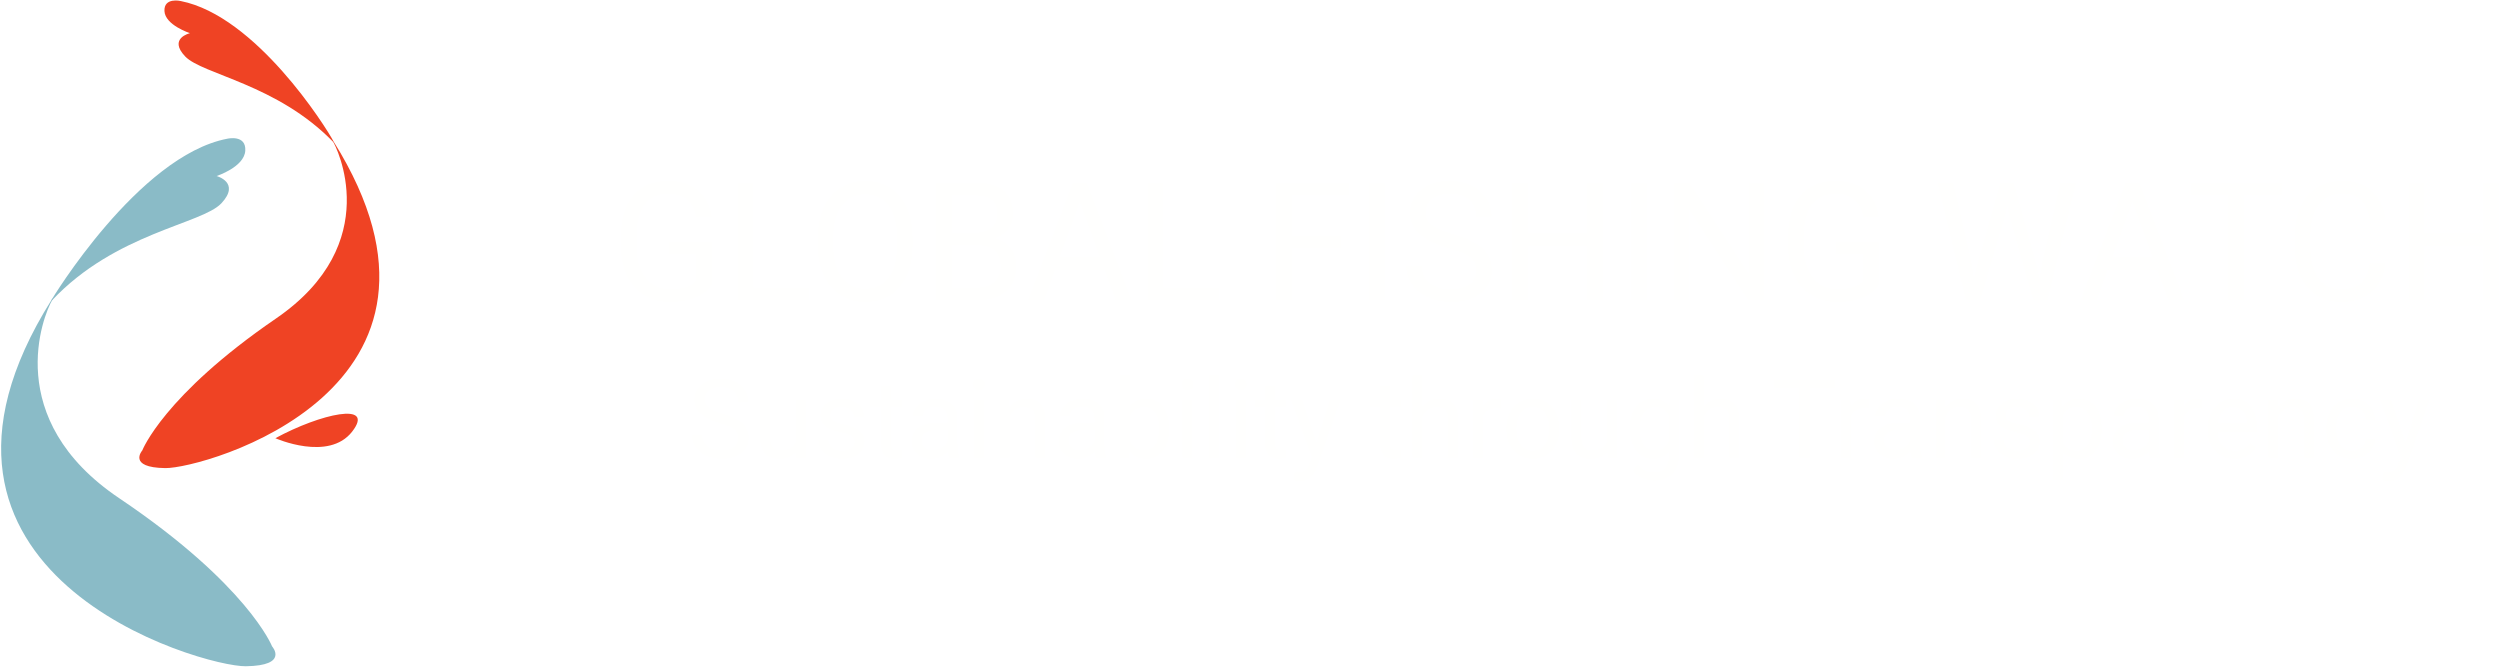
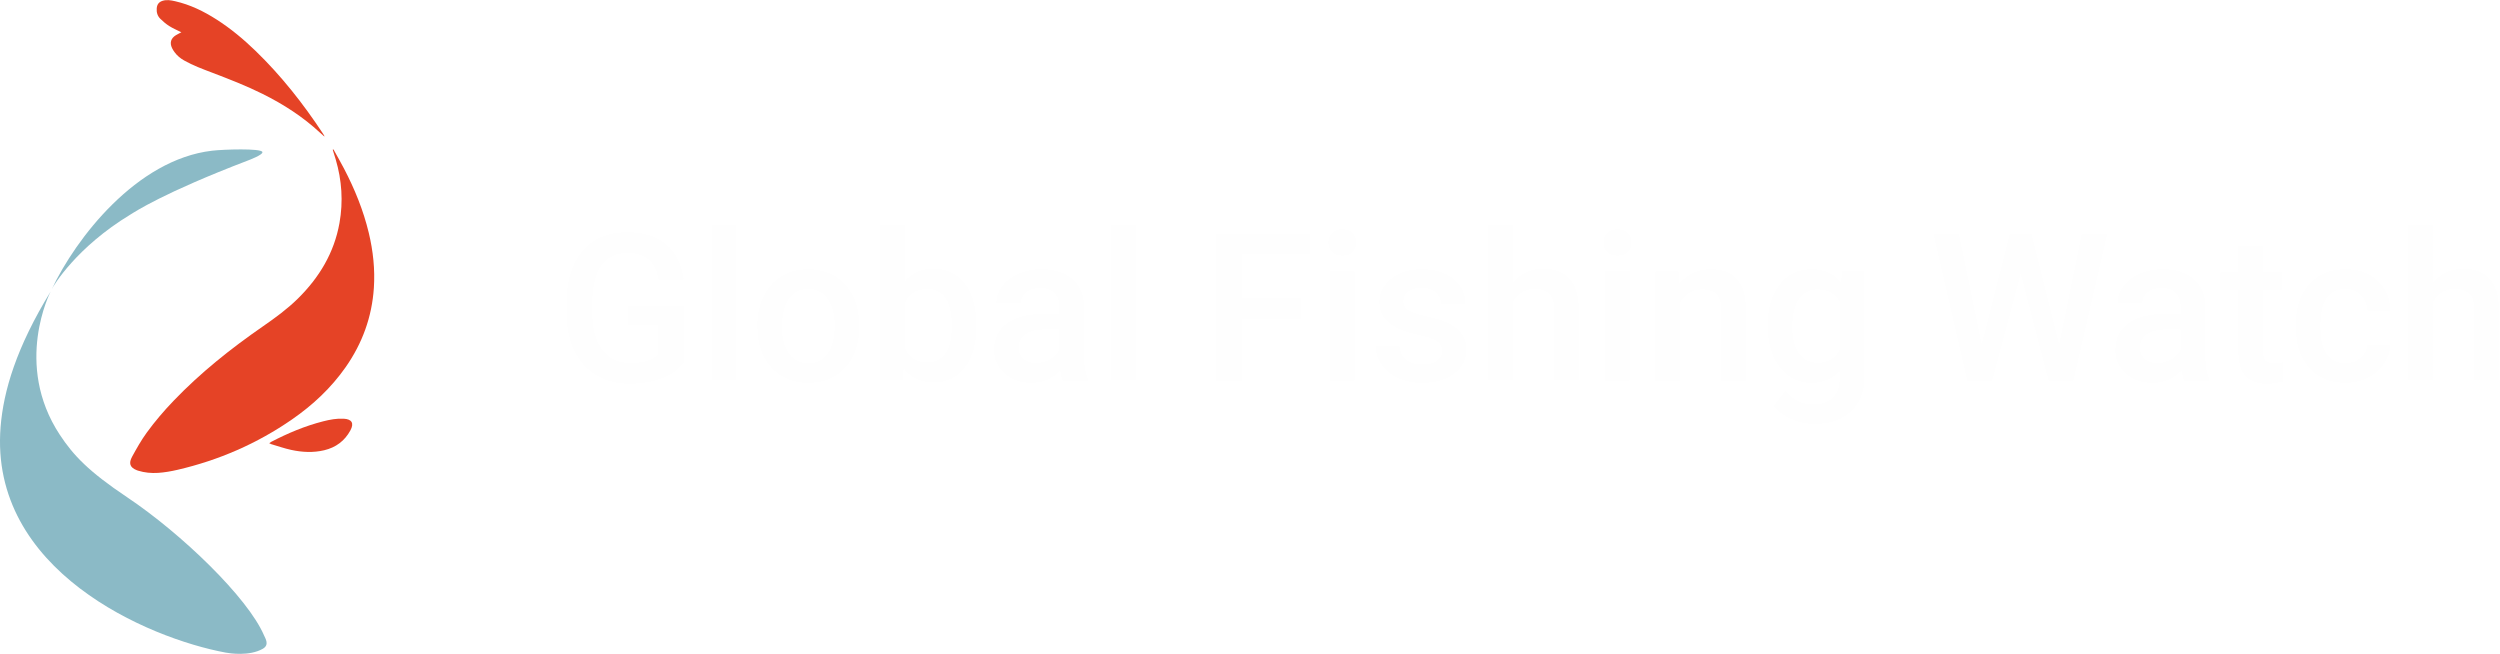
- <svg xmlns="http://www.w3.org/2000/svg" width="1207px" height="322px" viewBox="0 0 1207 322" version="1.1">
+ <svg xmlns="http://www.w3.org/2000/svg" width="1690px" height="442px" viewBox="0 0 1690 442" version="1.1">
  <defs />
  <g id="Page-1" stroke="none" stroke-width="1" fill="none" fill-rule="evenodd">
-     <g id="fishing_logo">
-       <g id="GFW_Logo+NAME+Tag-reverse-(1)" transform="translate(299, 87)" fill="#FFFFFE">
-         <path d="M44.594,50.539 C42.667,53.299 39.978,55.363 36.527,56.73 C33.077,58.098 29.06,58.781 24.477,58.781 C19.841,58.781 15.727,57.694 12.133,55.52 C8.539,53.345 5.759,50.253 3.793,46.242 C1.827,42.232 0.818,37.583 0.766,32.297 L0.766,27.336 C0.766,18.768 2.764,12.128 6.762,7.414 C10.759,2.7 16.378,0.344 23.617,0.344 C29.555,0.344 34.333,1.861 37.953,4.895 C41.573,7.928 43.786,12.232 44.594,17.805 L37.094,17.805 C35.687,10.279 31.208,6.516 23.656,6.516 C18.63,6.516 14.822,8.28 12.23,11.809 C9.639,15.337 8.331,20.448 8.305,27.141 L8.305,31.789 C8.305,38.169 9.763,43.241 12.68,47.004 C15.596,50.767 19.542,52.648 24.516,52.648 C27.328,52.648 29.789,52.336 31.898,51.711 C34.008,51.086 35.753,50.031 37.133,48.547 L37.133,35.773 L23.969,35.773 L23.969,29.68 L44.594,29.68 L44.594,50.539 Z M64.743,51.867 L91.696,51.867 L91.696,58 L57.204,58 L57.204,1.125 L64.743,1.125 L64.743,51.867 Z M141.572,31.398 C141.572,36.971 140.634,41.835 138.759,45.988 C136.884,50.142 134.228,53.312 130.79,55.5 C127.353,57.688 123.342,58.781 118.759,58.781 C114.28,58.781 110.309,57.681 106.845,55.48 C103.381,53.28 100.693,50.142 98.779,46.066 C96.865,41.991 95.881,37.271 95.829,31.906 L95.829,27.805 C95.829,22.336 96.78,17.505 98.681,13.312 C100.582,9.12 103.271,5.91 106.747,3.684 C110.224,1.457 114.202,0.344 118.681,0.344 C123.238,0.344 127.255,1.444 130.732,3.645 C134.208,5.845 136.884,9.035 138.759,13.215 C140.634,17.395 141.572,22.258 141.572,27.805 L141.572,31.398 Z M134.111,27.727 C134.111,20.982 132.756,15.806 130.048,12.199 C127.34,8.592 123.551,6.789 118.681,6.789 C113.941,6.789 110.211,8.592 107.49,12.199 C104.768,15.806 103.368,20.812 103.29,27.219 L103.29,31.398 C103.29,37.935 104.664,43.072 107.411,46.809 C110.159,50.546 113.941,52.414 118.759,52.414 C123.603,52.414 127.353,50.65 130.009,47.121 C132.665,43.592 134.032,38.534 134.111,31.945 L134.111,27.727 Z M152.932,58 L152.932,1.125 L171.525,1.125 C177.697,1.125 182.339,2.401 185.451,4.953 C188.563,7.505 190.119,11.281 190.119,16.281 C190.119,18.938 189.364,21.288 187.853,23.332 C186.343,25.376 184.286,26.958 181.682,28.078 C184.754,28.938 187.183,30.572 188.967,32.98 C190.751,35.389 191.643,38.26 191.643,41.594 C191.643,46.698 189.989,50.708 186.682,53.625 C183.374,56.542 178.7,58 172.658,58 L152.932,58 Z M160.432,31.398 L160.432,51.867 L172.814,51.867 C176.304,51.867 179.058,50.962 181.076,49.152 C183.094,47.342 184.103,44.849 184.103,41.672 C184.103,34.823 180.38,31.398 172.932,31.398 L160.432,31.398 Z M160.432,25.383 L171.76,25.383 C175.041,25.383 177.665,24.563 179.631,22.922 C181.597,21.281 182.58,19.055 182.58,16.242 C182.58,13.117 181.669,10.845 179.846,9.426 C178.023,8.007 175.249,7.297 171.525,7.297 L160.432,7.297 L160.432,25.383 Z M234.252,43.156 L210.424,43.156 L205.073,58 L197.338,58 L219.057,1.125 L225.62,1.125 L247.377,58 L239.682,58 L234.252,43.156 Z M212.69,36.984 L232.026,36.984 L222.338,10.383 L212.69,36.984 Z M262.683,51.867 L289.636,51.867 L289.636,58 L255.144,58 L255.144,1.125 L262.683,1.125 L262.683,51.867 Z M348.582,32.883 L324.715,32.883 L324.715,58 L317.215,58 L317.215,1.125 L352.45,1.125 L352.45,7.297 L324.715,7.297 L324.715,26.75 L348.582,26.75 L348.582,32.883 Z M369.591,58 L362.091,58 L362.091,1.125 L369.591,1.125 L369.591,58 Z M400.17,32.648 C393.737,30.799 389.056,28.527 386.127,25.832 C383.197,23.137 381.732,19.81 381.732,15.852 C381.732,11.372 383.523,7.668 387.103,4.738 C390.684,1.809 395.339,0.344 401.068,0.344 C404.974,0.344 408.457,1.099 411.517,2.609 C414.577,4.12 416.947,6.203 418.627,8.859 C420.306,11.516 421.146,14.419 421.146,17.57 L413.607,17.57 C413.607,14.133 412.513,11.431 410.326,9.465 C408.138,7.499 405.053,6.516 401.068,6.516 C397.37,6.516 394.486,7.329 392.416,8.957 C390.345,10.585 389.31,12.844 389.31,15.734 C389.31,18.052 390.293,20.012 392.26,21.613 C394.226,23.215 397.572,24.68 402.299,26.008 C407.025,27.336 410.723,28.801 413.392,30.402 C416.062,32.004 418.041,33.872 419.33,36.008 C420.619,38.143 421.263,40.656 421.263,43.547 C421.263,48.156 419.467,51.848 415.873,54.621 C412.279,57.395 407.474,58.781 401.459,58.781 C397.552,58.781 393.907,58.033 390.521,56.535 C387.136,55.038 384.525,52.987 382.689,50.383 C380.853,47.779 379.935,44.823 379.935,41.516 L387.474,41.516 C387.474,44.953 388.744,47.668 391.283,49.66 C393.822,51.652 397.214,52.648 401.459,52.648 C405.417,52.648 408.451,51.841 410.56,50.227 C412.67,48.612 413.724,46.411 413.724,43.625 C413.724,40.839 412.748,38.684 410.795,37.16 C408.842,35.637 405.3,34.133 400.17,32.648 Z M474.694,58 L467.155,58 L467.155,31.711 L438.483,31.711 L438.483,58 L430.983,58 L430.983,1.125 L438.483,1.125 L438.483,25.578 L467.155,25.578 L467.155,1.125 L474.694,1.125 L474.694,58 Z M496.171,58 L488.671,58 L488.671,1.125 L496.171,1.125 L496.171,58 Z M552.703,58 L545.164,58 L516.531,14.172 L516.531,58 L508.992,58 L508.992,1.125 L516.531,1.125 L545.242,45.148 L545.242,1.125 L552.703,1.125 L552.703,58 Z M608.125,50.539 C606.198,53.299 603.509,55.363 600.059,56.73 C596.608,58.098 592.591,58.781 588.008,58.781 C583.373,58.781 579.258,57.694 575.664,55.52 C572.071,53.345 569.291,50.253 567.325,46.242 C565.358,42.232 564.349,37.583 564.297,32.297 L564.297,27.336 C564.297,18.768 566.296,12.128 570.293,7.414 C574.291,2.7 579.909,0.344 587.149,0.344 C593.086,0.344 597.865,1.861 601.485,4.895 C605.104,7.928 607.318,12.232 608.125,17.805 L600.625,17.805 C599.219,10.279 594.74,6.516 587.188,6.516 C582.162,6.516 578.353,8.28 575.762,11.809 C573.171,15.337 571.862,20.448 571.836,27.141 L571.836,31.789 C571.836,38.169 573.295,43.241 576.211,47.004 C579.128,50.767 583.073,52.648 588.047,52.648 C590.86,52.648 593.321,52.336 595.43,51.711 C597.539,51.086 599.284,50.031 600.664,48.547 L600.664,35.773 L587.5,35.773 L587.5,29.68 L608.125,29.68 L608.125,50.539 Z M652.916,40.07 L654.009,47.57 L655.611,40.812 L666.861,1.125 L673.189,1.125 L684.166,40.812 L685.728,47.688 L686.939,40.031 L695.767,1.125 L703.306,1.125 L689.517,58 L682.681,58 L670.962,16.555 L670.064,12.219 L669.166,16.555 L657.017,58 L650.181,58 L636.431,1.125 L643.931,1.125 L652.916,40.07 Z M742.463,43.156 L718.635,43.156 L713.283,58 L705.549,58 L727.268,1.125 L733.83,1.125 L755.588,58 L747.893,58 L742.463,43.156 Z M720.901,36.984 L740.237,36.984 L730.549,10.383 L720.901,36.984 Z M802.612,7.297 L784.331,7.297 L784.331,58 L776.87,58 L776.87,7.297 L758.628,7.297 L758.628,1.125 L802.612,1.125 L802.612,7.297 Z M852.702,39.953 C851.999,45.969 849.779,50.611 846.042,53.879 C842.305,57.147 837.337,58.781 831.139,58.781 C824.421,58.781 819.037,56.372 814.987,51.555 C810.938,46.737 808.913,40.292 808.913,32.219 L808.913,26.75 C808.913,21.464 809.857,16.815 811.745,12.805 C813.633,8.794 816.309,5.715 819.772,3.566 C823.236,1.418 827.246,0.344 831.803,0.344 C837.845,0.344 842.689,2.03 846.335,5.402 C849.981,8.775 852.103,13.443 852.702,19.406 L845.163,19.406 C844.512,14.875 843.099,11.594 840.925,9.562 C838.75,7.531 835.71,6.516 831.803,6.516 C827.012,6.516 823.255,8.286 820.534,11.828 C817.813,15.37 816.452,20.409 816.452,26.945 L816.452,32.453 C816.452,38.625 817.741,43.534 820.319,47.18 C822.897,50.826 826.504,52.648 831.139,52.648 C835.306,52.648 838.503,51.704 840.729,49.816 C842.956,47.928 844.434,44.641 845.163,39.953 L852.702,39.953 Z M907.557,58 L900.018,58 L900.018,31.711 L871.346,31.711 L871.346,58 L863.846,58 L863.846,1.125 L871.346,1.125 L871.346,25.578 L900.018,25.578 L900.018,1.125 L907.557,1.125 L907.557,58 Z" id="GLOBAL-FISHING-WATCH" />
-         <path d="M48.476,117.205 C44.214,115.98 41.113,114.474 39.172,112.689 C37.231,110.903 36.261,108.699 36.261,106.077 C36.261,103.109 37.447,100.655 39.819,98.714 C42.191,96.773 45.275,95.803 49.071,95.803 C51.659,95.803 53.966,96.303 55.993,97.304 C58.021,98.304 59.591,99.685 60.703,101.444 C61.816,103.204 62.373,105.128 62.373,107.215 L57.378,107.215 C57.378,104.938 56.653,103.148 55.204,101.845 C53.755,100.543 51.71,99.892 49.071,99.892 C46.621,99.892 44.71,100.431 43.339,101.509 C41.967,102.587 41.281,104.084 41.281,105.999 C41.281,107.535 41.933,108.833 43.235,109.894 C44.538,110.955 46.755,111.925 49.886,112.805 C53.017,113.685 55.467,114.656 57.236,115.717 C59.004,116.778 60.315,118.015 61.169,119.43 C62.023,120.845 62.45,122.51 62.45,124.425 C62.45,127.479 61.26,129.924 58.879,131.761 C56.498,133.599 53.315,134.518 49.33,134.518 C46.742,134.518 44.326,134.022 42.083,133.03 C39.841,132.038 38.111,130.679 36.895,128.954 C35.678,127.228 35.07,125.27 35.07,123.079 L40.065,123.079 C40.065,125.356 40.906,127.155 42.588,128.475 C44.27,129.795 46.517,130.455 49.33,130.455 C51.952,130.455 53.962,129.92 55.359,128.85 C56.757,127.78 57.456,126.323 57.456,124.477 C57.456,122.631 56.809,121.203 55.515,120.194 C54.221,119.184 51.874,118.188 48.476,117.205 Z M85.36,131.231 C83.496,133.422 80.762,134.518 77.156,134.518 C74.171,134.518 71.898,133.651 70.337,131.917 C68.776,130.183 67.986,127.617 67.969,124.218 L67.969,105.999 L72.757,105.999 L72.757,124.088 C72.757,128.333 74.482,130.455 77.932,130.455 C81.59,130.455 84.023,129.092 85.23,126.366 L85.23,105.999 L90.018,105.999 L90.018,134 L85.463,134 L85.36,131.231 Z M113.6,126.573 C113.6,125.279 113.113,124.274 112.138,123.558 C111.163,122.842 109.464,122.225 107.04,121.708 C104.616,121.19 102.692,120.569 101.269,119.844 C99.846,119.12 98.793,118.257 98.112,117.256 C97.43,116.256 97.089,115.065 97.089,113.685 C97.089,111.39 98.06,109.45 100.001,107.862 C101.942,106.275 104.422,105.481 107.441,105.481 C110.615,105.481 113.19,106.301 115.166,107.94 C117.141,109.579 118.129,111.675 118.129,114.229 L113.315,114.229 C113.315,112.917 112.759,111.787 111.646,110.838 C110.534,109.889 109.132,109.415 107.441,109.415 C105.698,109.415 104.336,109.795 103.352,110.554 C102.369,111.313 101.877,112.305 101.877,113.53 C101.877,114.686 102.334,115.557 103.249,116.144 C104.163,116.73 105.815,117.291 108.204,117.826 C110.594,118.361 112.53,118.999 114.014,119.741 C115.498,120.483 116.598,121.375 117.314,122.419 C118.03,123.463 118.388,124.735 118.388,126.236 C118.388,128.738 117.387,130.744 115.386,132.253 C113.384,133.763 110.788,134.518 107.596,134.518 C105.353,134.518 103.369,134.121 101.644,133.327 C99.919,132.534 98.569,131.425 97.594,130.002 C96.619,128.578 96.132,127.039 96.132,125.382 L100.919,125.382 C101.006,126.987 101.648,128.259 102.847,129.199 C104.047,130.14 105.629,130.61 107.596,130.61 C109.408,130.61 110.861,130.243 111.957,129.51 C113.052,128.777 113.6,127.798 113.6,126.573 Z M131.127,99.219 L131.127,105.999 L136.354,105.999 L136.354,109.7 L131.127,109.7 L131.127,127.064 C131.127,128.186 131.36,129.027 131.826,129.588 C132.291,130.148 133.085,130.429 134.206,130.429 C134.758,130.429 135.518,130.325 136.484,130.118 L136.484,134 C135.224,134.345 133.999,134.518 132.809,134.518 C130.67,134.518 129.057,133.871 127.97,132.577 C126.883,131.283 126.339,129.445 126.339,127.064 L126.339,109.7 L121.241,109.7 L121.241,105.999 L126.339,105.999 L126.339,99.219 L131.127,99.219 Z M159.238,134 C158.962,133.448 158.738,132.465 158.565,131.05 C156.339,133.362 153.683,134.518 150.594,134.518 C147.834,134.518 145.57,133.737 143.801,132.176 C142.033,130.614 141.149,128.634 141.149,126.236 C141.149,123.321 142.257,121.056 144.474,119.443 C146.691,117.83 149.809,117.023 153.829,117.023 L158.487,117.023 L158.487,114.824 C158.487,113.15 157.987,111.817 156.986,110.825 C155.986,109.833 154.511,109.337 152.561,109.337 C150.853,109.337 149.421,109.769 148.265,110.631 C147.109,111.494 146.531,112.538 146.531,113.763 L141.718,113.763 C141.718,112.365 142.214,111.015 143.206,109.713 C144.198,108.41 145.544,107.379 147.243,106.62 C148.942,105.861 150.81,105.481 152.846,105.481 C156.072,105.481 158.6,106.288 160.428,107.901 C162.257,109.514 163.206,111.736 163.275,114.565 L163.275,127.453 C163.275,130.023 163.603,132.068 164.258,133.586 L164.258,134 L159.238,134 Z M151.293,130.351 C152.794,130.351 154.217,129.963 155.563,129.187 C156.909,128.41 157.884,127.401 158.487,126.159 L158.487,120.414 L154.735,120.414 C148.869,120.414 145.936,122.13 145.936,125.563 C145.936,127.064 146.436,128.238 147.437,129.083 C148.438,129.928 149.723,130.351 151.293,130.351 Z M175.988,134 L171.201,134 L171.201,105.999 L175.988,105.999 L175.988,134 Z M170.812,98.572 C170.812,97.795 171.05,97.14 171.524,96.605 C171.999,96.07 172.702,95.803 173.633,95.803 C174.565,95.803 175.272,96.07 175.755,96.605 C176.238,97.14 176.48,97.795 176.48,98.572 C176.48,99.348 176.238,99.995 175.755,100.513 C175.272,101.03 174.565,101.289 173.633,101.289 C172.702,101.289 171.999,101.03 171.524,100.513 C171.05,99.995 170.812,99.348 170.812,98.572 Z M188.184,105.999 L188.339,109.519 C190.478,106.827 193.273,105.481 196.724,105.481 C202.642,105.481 205.626,108.82 205.678,115.497 L205.678,134 L200.89,134 L200.89,115.471 C200.873,113.452 200.412,111.96 199.506,110.994 C198.6,110.028 197.19,109.544 195.275,109.544 C193.722,109.544 192.359,109.958 191.186,110.787 C190.013,111.615 189.098,112.702 188.443,114.047 L188.443,134 L183.655,134 L183.655,105.999 L188.184,105.999 Z M230.192,134 C229.916,133.448 229.692,132.465 229.519,131.05 C227.293,133.362 224.637,134.518 221.548,134.518 C218.788,134.518 216.524,133.737 214.755,132.176 C212.987,130.614 212.103,128.634 212.103,126.236 C212.103,123.321 213.211,121.056 215.428,119.443 C217.645,117.83 220.763,117.023 224.783,117.023 L229.441,117.023 L229.441,114.824 C229.441,113.15 228.941,111.817 227.94,110.825 C226.94,109.833 225.465,109.337 223.515,109.337 C221.807,109.337 220.375,109.769 219.219,110.631 C218.063,111.494 217.485,112.538 217.485,113.763 L212.672,113.763 C212.672,112.365 213.168,111.015 214.16,109.713 C215.152,108.41 216.498,107.379 218.197,106.62 C219.896,105.861 221.764,105.481 223.8,105.481 C227.026,105.481 229.554,106.288 231.382,107.901 C233.211,109.514 234.16,111.736 234.229,114.565 L234.229,127.453 C234.229,130.023 234.557,132.068 235.212,133.586 L235.212,134 L230.192,134 Z M222.247,130.351 C223.748,130.351 225.171,129.963 226.517,129.187 C227.863,128.41 228.838,127.401 229.441,126.159 L229.441,120.414 L225.689,120.414 C219.823,120.414 216.89,122.13 216.89,125.563 C216.89,127.064 217.39,128.238 218.391,129.083 C219.392,129.928 220.677,130.351 222.247,130.351 Z M265.446,120.31 C265.446,124.589 264.462,128.026 262.495,130.623 C260.529,133.219 257.889,134.518 254.576,134.518 C251.04,134.518 248.305,133.267 246.373,130.765 L246.14,134 L241.74,134 L241.74,94.25 L246.528,94.25 L246.528,109.079 C248.46,106.68 251.126,105.481 254.525,105.481 C257.923,105.481 260.593,106.767 262.534,109.337 C264.475,111.908 265.446,115.428 265.446,119.896 L265.446,120.31 Z M260.658,119.767 C260.658,116.506 260.028,113.987 258.769,112.21 C257.509,110.433 255.698,109.544 253.334,109.544 C250.177,109.544 247.908,111.011 246.528,113.944 L246.528,126.055 C247.995,128.988 250.281,130.455 253.386,130.455 C255.681,130.455 257.466,129.566 258.743,127.789 C260.02,126.012 260.658,123.338 260.658,119.767 Z M276.684,134 L271.896,134 L271.896,105.999 L276.684,105.999 L276.684,134 Z M271.508,98.572 C271.508,97.795 271.745,97.14 272.22,96.605 C272.694,96.07 273.397,95.803 274.329,95.803 C275.26,95.803 275.968,96.07 276.451,96.605 C276.934,97.14 277.175,97.795 277.175,98.572 C277.175,99.348 276.934,99.995 276.451,100.513 C275.968,101.03 275.26,101.289 274.329,101.289 C273.397,101.289 272.694,101.03 272.22,100.513 C271.745,99.995 271.508,99.348 271.508,98.572 Z M289.552,134 L284.764,134 L284.764,94.25 L289.552,94.25 L289.552,134 Z M302.421,134 L297.633,134 L297.633,105.999 L302.421,105.999 L302.421,134 Z M297.245,98.572 C297.245,97.795 297.482,97.14 297.956,96.605 C298.431,96.07 299.134,95.803 300.066,95.803 C300.997,95.803 301.705,96.07 302.188,96.605 C302.671,97.14 302.912,97.795 302.912,98.572 C302.912,99.348 302.671,99.995 302.188,100.513 C301.705,101.03 300.997,101.289 300.066,101.289 C299.134,101.289 298.431,101.03 297.956,100.513 C297.482,99.995 297.245,99.348 297.245,98.572 Z M316.583,99.219 L316.583,105.999 L321.81,105.999 L321.81,109.7 L316.583,109.7 L316.583,127.064 C316.583,128.186 316.816,129.027 317.282,129.588 C317.747,130.148 318.541,130.429 319.663,130.429 C320.215,130.429 320.974,130.325 321.94,130.118 L321.94,134 C320.68,134.345 319.455,134.518 318.265,134.518 C316.126,134.518 314.513,133.871 313.426,132.577 C312.339,131.283 311.795,129.445 311.795,127.064 L311.795,109.7 L306.697,109.7 L306.697,105.999 L311.795,105.999 L311.795,99.219 L316.583,99.219 Z M336.568,126.987 L343.09,105.999 L348.214,105.999 L336.956,138.322 C335.214,142.98 332.445,145.309 328.649,145.309 L327.743,145.231 L325.958,144.895 L325.958,141.013 L327.252,141.117 C328.873,141.117 330.137,140.789 331.043,140.133 C331.949,139.478 332.695,138.279 333.281,136.536 L334.342,133.689 L324.353,105.999 L329.581,105.999 L336.568,126.987 Z M372.113,99.219 L372.113,105.999 L377.341,105.999 L377.341,109.7 L372.113,109.7 L372.113,127.064 C372.113,128.186 372.346,129.027 372.812,129.588 C373.278,130.148 374.071,130.429 375.193,130.429 C375.745,130.429 376.504,130.325 377.47,130.118 L377.47,134 C376.211,134.345 374.986,134.518 373.795,134.518 C371.656,134.518 370.043,133.871 368.956,132.577 C367.869,131.283 367.325,129.445 367.325,127.064 L367.325,109.7 L362.227,109.7 L362.227,105.999 L367.325,105.999 L367.325,99.219 L372.113,99.219 Z M387.725,109.389 C389.847,106.784 392.607,105.481 396.006,105.481 C401.924,105.481 404.908,108.82 404.96,115.497 L404.96,134 L400.172,134 L400.172,115.471 C400.155,113.452 399.694,111.96 398.788,110.994 C397.882,110.028 396.472,109.544 394.557,109.544 C393.004,109.544 391.641,109.958 390.468,110.787 C389.295,111.615 388.38,112.702 387.725,114.047 L387.725,134 L382.937,134 L382.937,94.25 L387.725,94.25 L387.725,109.389 Z M425.67,110.295 C424.945,110.174 424.16,110.114 423.315,110.114 C420.175,110.114 418.044,111.451 416.923,114.125 L416.923,134 L412.135,134 L412.135,105.999 L416.793,105.999 L416.871,109.234 C418.441,106.732 420.666,105.481 423.548,105.481 C424.479,105.481 425.187,105.602 425.67,105.844 L425.67,110.295 Z M428.29,119.741 C428.29,116.998 428.829,114.53 429.908,112.339 C430.986,110.148 432.487,108.458 434.411,107.267 C436.334,106.077 438.53,105.481 440.997,105.481 C444.81,105.481 447.893,106.801 450.248,109.441 C452.603,112.081 453.781,115.591 453.781,119.974 L453.781,120.31 C453.781,123.036 453.259,125.482 452.215,127.647 C451.171,129.812 449.679,131.498 447.738,132.706 C445.797,133.914 443.567,134.518 441.048,134.518 C437.253,134.518 434.178,133.198 431.823,130.558 C429.468,127.918 428.29,124.425 428.29,120.077 L428.29,119.741 Z M433.104,120.31 C433.104,123.416 433.824,125.909 435.265,127.789 C436.705,129.67 438.633,130.61 441.048,130.61 C443.481,130.61 445.413,129.657 446.845,127.75 C448.277,125.844 448.993,123.174 448.993,119.741 C448.993,116.67 448.264,114.181 446.807,112.275 C445.349,110.368 443.412,109.415 440.997,109.415 C438.633,109.415 436.727,110.355 435.277,112.236 C433.828,114.116 433.104,116.808 433.104,120.31 Z M477.079,131.231 C475.215,133.422 472.481,134.518 468.875,134.518 C465.89,134.518 463.617,133.651 462.056,131.917 C460.494,130.183 459.705,127.617 459.688,124.218 L459.688,105.999 L464.475,105.999 L464.475,124.088 C464.475,128.333 466.201,130.455 469.651,130.455 C473.309,130.455 475.741,129.092 476.949,126.366 L476.949,105.999 L481.737,105.999 L481.737,134 L477.182,134 L477.079,131.231 Z M487.877,119.767 C487.877,115.402 488.886,111.93 490.904,109.35 C492.923,106.771 495.597,105.481 498.927,105.481 C502.343,105.481 505.008,106.689 506.924,109.104 L507.156,105.999 L511.53,105.999 L511.53,133.327 C511.53,136.95 510.456,139.805 508.308,141.893 C506.16,143.981 503.275,145.024 499.652,145.024 C497.633,145.024 495.658,144.593 493.725,143.73 C491.793,142.868 490.318,141.686 489.3,140.185 L491.784,137.312 C493.837,139.849 496.348,141.117 499.315,141.117 C501.644,141.117 503.46,140.461 504.763,139.15 C506.065,137.839 506.716,135.993 506.716,133.612 L506.716,131.205 C504.801,133.413 502.188,134.518 498.875,134.518 C495.597,134.518 492.945,133.198 490.917,130.558 C488.89,127.918 487.877,124.321 487.877,119.767 Z M492.69,120.31 C492.69,123.467 493.337,125.947 494.631,127.75 C495.925,129.553 497.736,130.455 500.066,130.455 C503.085,130.455 505.302,129.083 506.716,126.34 L506.716,113.556 C505.25,110.881 503.05,109.544 500.117,109.544 C497.788,109.544 495.968,110.45 494.657,112.262 C493.346,114.073 492.69,116.756 492.69,120.31 Z M523.544,109.389 C525.666,106.784 528.427,105.481 531.826,105.481 C537.743,105.481 540.728,108.82 540.78,115.497 L540.78,134 L535.992,134 L535.992,115.471 C535.975,113.452 535.513,111.96 534.608,110.994 C533.702,110.028 532.291,109.544 530.376,109.544 C528.824,109.544 527.461,109.958 526.288,110.787 C525.114,111.615 524.2,112.702 523.544,114.047 L523.544,134 L518.757,134 L518.757,94.25 L523.544,94.25 L523.544,109.389 Z M586.832,100.409 L574.72,100.409 L574.72,134 L569.777,134 L569.777,100.409 L557.692,100.409 L557.692,96.32 L586.832,96.32 L586.832,100.409 Z M603.271,110.295 C602.547,110.174 601.762,110.114 600.916,110.114 C597.776,110.114 595.646,111.451 594.524,114.125 L594.524,134 L589.737,134 L589.737,105.999 L594.395,105.999 L594.472,109.234 C596.042,106.732 598.268,105.481 601.149,105.481 C602.081,105.481 602.788,105.602 603.271,105.844 L603.271,110.295 Z M623.929,134 C623.653,133.448 623.429,132.465 623.256,131.05 C621.031,133.362 618.374,134.518 615.286,134.518 C612.525,134.518 610.261,133.737 608.493,132.176 C606.724,130.614 605.84,128.634 605.84,126.236 C605.84,123.321 606.948,121.056 609.165,119.443 C611.382,117.83 614.501,117.023 618.521,117.023 L623.179,117.023 L623.179,114.824 C623.179,113.15 622.678,111.817 621.678,110.825 C620.677,109.833 619.202,109.337 617.253,109.337 C615.545,109.337 614.113,109.769 612.957,110.631 C611.801,111.494 611.223,112.538 611.223,113.763 L606.409,113.763 C606.409,112.365 606.905,111.015 607.897,109.713 C608.889,108.41 610.235,107.379 611.934,106.62 C613.634,105.861 615.501,105.481 617.537,105.481 C620.763,105.481 623.291,106.288 625.12,107.901 C626.949,109.514 627.897,111.736 627.966,114.565 L627.966,127.453 C627.966,130.023 628.294,132.068 628.95,133.586 L628.95,134 L623.929,134 Z M615.984,130.351 C617.485,130.351 618.909,129.963 620.254,129.187 C621.6,128.41 622.575,127.401 623.179,126.159 L623.179,120.414 L619.426,120.414 C613.56,120.414 610.628,122.13 610.628,125.563 C610.628,127.064 611.128,128.238 612.129,129.083 C613.129,129.928 614.414,130.351 615.984,130.351 Z M640.007,105.999 L640.162,109.519 C642.301,106.827 645.096,105.481 648.547,105.481 C654.464,105.481 657.449,108.82 657.501,115.497 L657.501,134 L652.713,134 L652.713,115.471 C652.696,113.452 652.235,111.96 651.329,110.994 C650.423,110.028 649.013,109.544 647.098,109.544 C645.545,109.544 644.182,109.958 643.009,110.787 C641.835,111.615 640.921,112.702 640.266,114.047 L640.266,134 L635.478,134 L635.478,105.999 L640.007,105.999 Z M681.031,126.573 C681.031,125.279 680.544,124.274 679.569,123.558 C678.594,122.842 676.895,122.225 674.471,121.708 C672.047,121.19 670.123,120.569 668.7,119.844 C667.277,119.12 666.224,118.257 665.543,117.256 C664.861,116.256 664.521,115.065 664.521,113.685 C664.521,111.39 665.491,109.45 667.432,107.862 C669.373,106.275 671.853,105.481 674.872,105.481 C678.047,105.481 680.622,106.301 682.597,107.94 C684.573,109.579 685.56,111.675 685.56,114.229 L680.747,114.229 C680.747,112.917 680.19,111.787 679.078,110.838 C677.965,109.889 676.563,109.415 674.872,109.415 C673.13,109.415 671.767,109.795 670.783,110.554 C669.8,111.313 669.308,112.305 669.308,113.53 C669.308,114.686 669.765,115.557 670.68,116.144 C671.594,116.73 673.246,117.291 675.636,117.826 C678.025,118.361 679.962,118.999 681.445,119.741 C682.929,120.483 684.029,121.375 684.745,122.419 C685.461,123.463 685.819,124.735 685.819,126.236 C685.819,128.738 684.818,130.744 682.817,132.253 C680.816,133.763 678.219,134.518 675.028,134.518 C672.785,134.518 670.801,134.121 669.075,133.327 C667.35,132.534 666,131.425 665.025,130.002 C664.051,128.578 663.563,127.039 663.563,125.382 L668.351,125.382 C668.437,126.987 669.08,128.259 670.279,129.199 C671.478,130.14 673.061,130.61 675.028,130.61 C676.839,130.61 678.293,130.243 679.388,129.51 C680.484,128.777 681.031,127.798 681.031,126.573 Z M715.716,120.31 C715.716,124.571 714.741,128.005 712.791,130.61 C710.842,133.215 708.202,134.518 704.873,134.518 C701.474,134.518 698.8,133.439 696.85,131.283 L696.85,144.766 L692.062,144.766 L692.062,105.999 L696.436,105.999 L696.669,109.104 C698.618,106.689 701.327,105.481 704.795,105.481 C708.159,105.481 710.82,106.749 712.779,109.286 C714.737,111.822 715.716,115.35 715.716,119.87 L715.716,120.31 Z M710.928,119.767 C710.928,116.609 710.255,114.116 708.91,112.288 C707.564,110.459 705.718,109.544 703.372,109.544 C700.473,109.544 698.299,110.83 696.85,113.4 L696.85,126.78 C698.282,129.333 700.473,130.61 703.423,130.61 C705.718,130.61 707.542,129.7 708.897,127.88 C710.251,126.059 710.928,123.355 710.928,119.767 Z M739.091,134 C738.815,133.448 738.591,132.465 738.418,131.05 C736.193,133.362 733.536,134.518 730.447,134.518 C727.687,134.518 725.423,133.737 723.654,132.176 C721.886,130.614 721.002,128.634 721.002,126.236 C721.002,123.321 722.11,121.056 724.327,119.443 C726.544,117.83 729.662,117.023 733.682,117.023 L738.341,117.023 L738.341,114.824 C738.341,113.15 737.84,111.817 736.84,110.825 C735.839,109.833 734.364,109.337 732.414,109.337 C730.706,109.337 729.274,109.769 728.118,110.631 C726.962,111.494 726.385,112.538 726.385,113.763 L721.571,113.763 C721.571,112.365 722.067,111.015 723.059,109.713 C724.051,108.41 725.397,107.379 727.096,106.62 C728.796,105.861 730.663,105.481 732.699,105.481 C735.925,105.481 738.453,106.288 740.281,107.901 C742.11,109.514 743.059,111.736 743.128,114.565 L743.128,127.453 C743.128,130.023 743.456,132.068 744.112,133.586 L744.112,134 L739.091,134 Z M731.146,130.351 C732.647,130.351 734.071,129.963 735.416,129.187 C736.762,128.41 737.737,127.401 738.341,126.159 L738.341,120.414 L734.588,120.414 C728.722,120.414 725.789,122.13 725.789,125.563 C725.789,127.064 726.29,128.238 727.29,129.083 C728.291,129.928 729.576,130.351 731.146,130.351 Z M764.174,110.295 C763.45,110.174 762.665,110.114 761.819,110.114 C758.679,110.114 756.549,111.451 755.427,114.125 L755.427,134 L750.64,134 L750.64,105.999 L755.298,105.999 L755.376,109.234 C756.946,106.732 759.171,105.481 762.052,105.481 C762.984,105.481 763.691,105.602 764.174,105.844 L764.174,110.295 Z M779.708,134.518 C775.913,134.518 772.825,133.271 770.444,130.778 C768.063,128.285 766.872,124.951 766.872,120.776 L766.872,119.896 C766.872,117.118 767.403,114.638 768.464,112.456 C769.525,110.273 771.009,108.565 772.915,107.332 C774.822,106.098 776.887,105.481 779.113,105.481 C782.753,105.481 785.583,106.68 787.601,109.079 C789.62,111.477 790.629,114.91 790.629,119.378 L790.629,121.371 L771.66,121.371 C771.729,124.132 772.536,126.361 774.08,128.061 C775.624,129.76 777.586,130.61 779.967,130.61 C781.658,130.61 783.09,130.265 784.263,129.575 C785.436,128.885 786.463,127.97 787.343,126.832 L790.267,129.109 C787.921,132.715 784.401,134.518 779.708,134.518 Z M779.113,109.415 C777.181,109.415 775.559,110.118 774.248,111.524 C772.937,112.93 772.126,114.901 771.815,117.438 L785.842,117.438 L785.842,117.075 C785.704,114.643 785.048,112.758 783.875,111.421 C782.702,110.084 781.114,109.415 779.113,109.415 Z M800.703,105.999 L800.858,109.519 C802.997,106.827 805.792,105.481 809.243,105.481 C815.16,105.481 818.145,108.82 818.197,115.497 L818.197,134 L813.409,134 L813.409,115.471 C813.392,113.452 812.931,111.96 812.025,110.994 C811.119,110.028 809.709,109.544 807.794,109.544 C806.241,109.544 804.878,109.958 803.705,110.787 C802.531,111.615 801.617,112.702 800.962,114.047 L800.962,134 L796.174,134 L796.174,105.999 L800.703,105.999 Z M836.655,130.61 C838.363,130.61 839.856,130.092 841.132,129.057 C842.409,128.022 843.116,126.728 843.254,125.175 L847.783,125.175 C847.697,126.78 847.145,128.307 846.127,129.756 C845.109,131.205 843.75,132.361 842.051,133.224 C840.352,134.086 838.553,134.518 836.655,134.518 C832.842,134.518 829.81,133.245 827.559,130.7 C825.307,128.156 824.182,124.675 824.182,120.258 L824.182,119.456 C824.182,116.73 824.682,114.306 825.682,112.184 C826.683,110.062 828.119,108.414 829.991,107.241 C831.863,106.068 834.076,105.481 836.629,105.481 C839.769,105.481 842.379,106.422 844.458,108.302 C846.537,110.183 847.645,112.624 847.783,115.626 L843.254,115.626 C843.116,113.814 842.43,112.326 841.197,111.162 C839.963,109.997 838.441,109.415 836.629,109.415 C834.197,109.415 832.312,110.291 830.975,112.042 C829.638,113.793 828.969,116.325 828.969,119.637 L828.969,120.543 C828.969,123.769 829.633,126.254 830.962,127.996 C832.29,129.739 834.188,130.61 836.655,130.61 Z M862.334,126.987 L868.855,105.999 L873.979,105.999 L862.722,138.322 C860.979,142.98 858.21,145.309 854.415,145.309 L853.509,145.231 L851.723,144.895 L851.723,141.013 L853.017,141.117 C854.639,141.117 855.903,140.789 856.809,140.133 C857.714,139.478 858.46,138.279 859.047,136.536 L860.108,133.689 L850.119,105.999 L855.346,105.999 L862.334,126.987 Z" id="Sustainability-through-Transparency" />
-       </g>
-       <g id="Group-4">
-         <path d="M160.994,68.224 C235.898,188.036 98.207,226.25 79.794,225.999 C61.378,225.748 68.709,217.449 68.709,217.449 C68.709,217.449 78.977,190.942 133.216,153.803 C186.439,117.355 161.997,70.18 160.858,68.521 C133.804,40.602 97.693,35.946 89.412,27.252 C81.082,18.504 91.708,16.015 91.708,16.015 C91.708,16.015 79.698,12.111 79.395,5.327 C79.094,-1.453 87.303,0.511 87.303,0.511 C123.506,7.731 157.221,61.04 160.994,68.224 Z M132.944,211.567 C132.944,211.567 158.661,223.029 170.031,208.365 C181.401,193.7 154.641,199.765 132.944,211.567 Z" id="Combined-Shape" fill="#EF4324" />
-         <g id="Group-2" transform="translate(0, 65)" fill="#8ABBC7">
-           <path d="M25.495,80.718 C25.446,80.702 66.216,10.318 109.071,1.309 C109.071,1.309 118.17,-0.986 117.835,6.935 C117.5,14.857 104.191,19.417 104.191,19.417 C104.191,19.417 115.968,22.327 106.736,32.544 C97.503,42.761 55.793,47.727 25.755,80.862 L25.495,80.718 Z" id="Fill-1" transform="translate(71.66925, 40.93084) rotate(1) translate(-71.66925, -40.93084) " />
-           <path d="M57.562,175.543 C119.606,217.274 131.353,247.058 131.353,247.058 C131.353,247.058 139.737,256.382 118.673,256.663 C97.663,256.944 -58.589,212.529 24.902,79.758 C25.118,79.415 25.454,79.144 25.674,78.8 C25.703,78.805 25.653,79.134 25.193,79.916 C20.878,87.247 0.679,137.283 57.562,175.543 Z" id="Fill-3" />
-         </g>
-       </g>
+     <g id="Group">
+       <path d="M34.212,197.111 C11.135,234.778 2.344,264.148 0.396,288.631 C-7.337,385.818 100.164,431.426 152.491,441.146 C155.269,441.662 168.567,443.756 177.656,438.572 C182.294,435.926 179.444,431.754 178.444,429.43 C167.516,404.037 123.035,360.957 85.769,336.019 C59.899,318.708 49.615,307.826 40.482,293.989 C8.854,246.075 34.212,197.111 34.212,197.111" id="Fill-1" fill="#8BBAC6" />
+       <path d="M143.367,101.878 C92.301,107.837 51.235,161.145 35,195.504 C36.155,193.062 51.633,167.17 88.168,145.034 C90.917,143.368 110.234,130.393 167.709,108.45 C168.154,108.28 178.138,104.569 177.362,102.719 C176.29,100.167 151.167,100.968 143.367,101.878" id="Fill-4" fill="#8BBAC6" />
+       <path d="M225.42,101 C227.797,105.307 230.261,109.568 232.536,113.928 C239.777,127.802 245.657,142.206 249.307,157.469 C252.232,169.703 253.57,182.097 252.733,194.652 C251.426,214.26 244.943,232.082 233.688,248.17 C223.845,262.238 211.497,273.775 197.445,283.502 C173.829,299.85 147.932,311.112 119.972,317.602 C115.65,318.605 111.22,319.38 106.801,319.669 C102.296,319.963 97.742,319.529 93.356,318.177 C93.052,318.083 92.752,317.975 92.456,317.857 C87.726,315.987 86.887,313.125 89.346,308.638 C92.371,303.121 95.433,297.647 99.138,292.543 C104.669,284.924 110.77,277.793 117.279,271.001 C135.541,251.942 156.079,235.608 177.729,220.623 C186.055,214.859 194.214,208.919 201.442,201.777 C215.855,187.535 225.908,170.877 229.495,150.73 C232.076,136.229 231.098,121.876 226.935,107.747 C226.288,105.553 225.583,103.375 224.905,101.19 C225.077,101.127 225.249,101.063 225.42,101" id="Fill-6" fill="#E54326" />
+       <path d="M122.599,21.824 C119.585,20.3 116.848,19.162 114.384,17.595 C112.194,16.203 110.17,14.473 108.322,12.641 C106.437,10.774 105.726,8.336 105.946,5.63 C106.161,2.991 107.393,1.351 109.889,0.556 C112.748,-0.355 115.544,0.181 118.353,0.821 C128.491,3.125 137.669,7.609 146.368,13.164 C155.935,19.275 164.608,26.506 172.749,34.389 C190.107,51.199 204.965,70.049 218.242,90.186 C218.548,90.651 218.846,91.122 219.13,91.599 C219.201,91.718 219.205,91.875 219.323,92.348 C218.202,91.357 217.267,90.565 216.372,89.732 C204.791,78.965 191.645,70.512 177.537,63.486 C166.421,57.948 154.853,53.484 143.267,49.058 C136.884,46.619 130.453,44.28 124.482,40.883 C121.957,39.447 119.741,37.658 118.027,35.303 C117.374,34.407 116.75,33.464 116.28,32.464 C114.611,28.912 115.503,25.915 118.834,23.84 C119.962,23.138 121.179,22.578 122.599,21.824" id="Fill-8" fill="#E54326" />
+       <path d="M182,299.603 C182.583,299.197 182.929,298.895 183.325,298.689 C194.568,292.855 206.18,287.948 218.485,284.812 C223.039,283.652 227.637,282.781 232.38,283.048 C237.864,283.356 239.496,286.107 236.854,290.968 C232.992,298.07 227.006,302.504 219.155,304.369 C211.736,306.13 204.28,305.738 196.923,304.147 C192.286,303.145 187.775,301.555 183.212,300.212 C182.863,300.11 182.549,299.884 182,299.603" id="Fill-11" fill="#E54326" />
+       <path d="M462.243,245.073 C458.639,249.772 453.643,253.331 447.257,255.748 C440.869,258.166 433.615,259.375 425.496,259.375 C417.147,259.375 409.757,257.483 403.324,253.696 C396.891,249.909 391.93,244.491 388.439,237.443 C384.95,230.394 383.137,222.172 383,212.773 L383,204.971 C383,189.916 386.602,178.158 393.811,169.695 C401.019,161.233 411.079,157 423.99,157 C435.076,157 443.88,159.749 450.405,165.246 C456.929,170.744 460.851,178.649 462.175,188.958 L445.204,188.958 C443.288,176.96 436.33,170.961 424.332,170.961 C416.576,170.961 410.68,173.748 406.642,179.321 C402.605,184.894 400.518,193.072 400.381,203.854 L400.381,211.497 C400.381,222.235 402.65,230.573 407.19,236.509 C411.729,242.447 418.037,245.415 426.111,245.415 C434.962,245.415 441.258,243.419 444.999,239.425 L444.999,220.027 L424.469,220.027 L424.469,206.887 L462.243,206.887 L462.243,245.073 Z" id="Fill-13" fill="#FEFEFE" />
+       <polygon id="Fill-15" fill="#FEFEFE" points="481 257.112 497.629 257.112 497.629 152 481 152" />
+       <path d="M528.629,221.144 C528.629,228.764 530.203,234.727 533.351,239.039 C536.499,243.35 540.878,245.506 546.489,245.506 C552.101,245.506 556.469,243.316 559.595,238.936 C562.719,234.557 564.282,228.147 564.282,219.707 C564.282,212.225 562.674,206.294 559.457,201.915 C556.241,197.535 551.872,195.345 546.353,195.345 C540.923,195.345 536.612,197.5 533.419,201.812 C530.226,206.123 528.629,212.567 528.629,221.144 Z M512,219.707 C512,212.453 513.438,205.918 516.312,200.101 C519.186,194.284 523.223,189.813 528.424,186.688 C533.624,183.564 539.601,182 546.353,182 C556.344,182 564.453,185.217 570.681,191.649 C576.907,198.082 580.272,206.614 580.775,217.243 L580.843,221.144 C580.843,228.444 579.44,234.967 576.634,240.716 C573.828,246.464 569.814,250.912 564.59,254.06 C559.365,257.208 553.333,258.782 546.489,258.782 C536.042,258.782 527.682,255.303 521.409,248.346 C515.136,241.389 512,232.117 512,220.528 L512,219.707 Z" id="Fill-17" fill="#FEFEFE" />
+       <path d="M643.381,219.406 C643.381,211.377 641.967,205.355 639.139,201.34 C636.31,197.326 632.203,195.318 626.82,195.318 C619.612,195.318 614.548,198.466 611.629,204.761 L611.629,235.282 C614.594,241.715 619.704,244.931 626.958,244.931 C632.158,244.931 636.172,242.992 639.002,239.114 C641.83,235.237 643.289,229.374 643.381,221.527 L643.381,219.406 Z M660.01,220.843 C660.01,232.34 657.444,241.487 652.312,248.284 C647.179,255.083 640.119,258.481 631.132,258.481 C622.464,258.481 615.711,255.356 610.876,249.106 L610.055,257.112 L595,257.112 L595,152 L611.629,152 L611.629,190.185 C616.419,184.529 622.874,181.699 630.995,181.699 C640.028,181.699 647.121,185.053 652.277,191.759 C657.432,198.466 660.01,207.841 660.01,219.885 L660.01,220.843 Z" id="Fill-18" fill="#FEFEFE" />
+       <path d="M700.331,245.437 C703.615,245.437 706.705,244.639 709.603,243.042 C712.5,241.445 714.678,239.302 716.139,236.609 L716.139,222.649 L707.174,222.649 C701.015,222.649 696.384,223.721 693.282,225.865 C690.18,228.01 688.629,231.043 688.629,234.967 C688.629,238.161 689.689,240.705 691.81,242.597 C693.933,244.491 696.772,245.437 700.331,245.437 Z M718.602,257.413 C717.872,255.999 717.233,253.695 716.685,250.501 C711.393,256.021 704.916,258.781 697.251,258.781 C689.814,258.781 683.747,256.66 679.049,252.417 C674.349,248.174 672,242.928 672,236.678 C672,228.786 674.931,222.729 680.793,218.509 C686.655,214.29 695.038,212.179 705.942,212.179 L716.139,212.179 L716.139,207.32 C716.139,203.488 715.065,200.42 712.922,198.116 C710.777,195.813 707.516,194.66 703.137,194.66 C699.349,194.66 696.247,195.607 693.83,197.5 C691.411,199.394 690.203,201.801 690.203,204.72 L673.574,204.72 C673.574,200.66 674.919,196.862 677.611,193.326 C680.303,189.791 683.964,187.019 688.595,185.011 C693.225,183.004 698.391,182 704.095,182 C712.762,182 719.673,184.179 724.829,188.536 C729.984,192.893 732.631,199.017 732.768,206.91 L732.768,240.305 C732.768,246.966 733.702,252.28 735.573,256.249 L735.573,257.413 L718.602,257.413 Z" id="Fill-19" fill="#FEFEFE" />
+       <polygon id="Fill-20" fill="#FEFEFE" points="751 257.112 767.629 257.112 767.629 152 751 152" />
+       <polygon id="Fill-21" fill="#FEFEFE" points="879.414 215.552 839.312 215.552 839.312 257.638 822 257.638 822 158 885.299 158 885.299 171.961 839.312 171.961 839.312 201.592 879.414 201.592" />
+       <path d="M899.026,257.307 L915.655,257.307 L915.655,183.263 L899.026,183.263 L899.026,257.307 Z M898,163.965 C898,161.391 898.809,159.254 900.429,157.553 C902.048,155.852 904.364,155 907.374,155 C910.386,155 912.712,155.852 914.355,157.553 C915.997,159.254 916.819,161.391 916.819,163.965 C916.819,166.495 915.997,168.598 914.355,170.275 C912.712,171.955 910.386,172.792 907.374,172.792 C904.364,172.792 902.048,171.955 900.429,170.275 C898.809,168.598 898,166.495 898,163.965 Z" id="Fill-22" fill="#FEFEFE" />
+       <path d="M974.891,237.293 C974.891,234.328 973.67,232.07 971.23,230.518 C968.788,228.968 964.74,227.599 959.083,226.412 C953.426,225.227 948.704,223.721 944.918,221.896 C936.615,217.882 932.463,212.065 932.463,204.445 C932.463,198.059 935.155,192.721 940.538,188.432 C945.921,184.145 952.764,182 961.068,182 C969.918,182 977.069,184.189 982.521,188.569 C987.972,192.949 990.699,198.629 990.699,205.609 L974.07,205.609 C974.07,202.416 972.883,199.758 970.511,197.636 C968.139,195.515 964.991,194.454 961.068,194.454 C957.417,194.454 954.441,195.299 952.138,196.986 C949.833,198.675 948.682,200.933 948.682,203.761 C948.682,206.316 949.753,208.301 951.898,209.715 C954.042,211.129 958.375,212.555 964.9,213.992 C971.423,215.429 976.544,217.14 980.263,219.124 C983.981,221.109 986.741,223.493 988.543,226.275 C990.345,229.059 991.246,232.434 991.246,236.403 C991.246,243.065 988.486,248.46 982.966,252.587 C977.446,256.717 970.214,258.781 961.273,258.781 C955.205,258.781 949.799,257.686 945.055,255.496 C940.31,253.306 936.615,250.295 933.969,246.463 C931.323,242.631 930,238.502 930,234.077 L946.15,234.077 C946.377,238.001 947.861,241.022 950.598,243.144 C953.335,245.265 956.962,246.326 961.479,246.326 C965.858,246.326 969.188,245.494 971.469,243.828 C973.75,242.164 974.891,239.985 974.891,237.293" id="Fill-23" fill="#FEFEFE" />
+       <path d="M1022.629,191.144 C1028.058,184.848 1034.923,181.7 1043.227,181.7 C1059.011,181.7 1067.018,190.711 1067.246,208.731 L1067.246,257.113 L1050.617,257.113 L1050.617,209.347 C1050.617,204.238 1049.511,200.622 1047.299,198.5 C1045.085,196.379 1041.835,195.318 1037.547,195.318 C1030.886,195.318 1025.914,198.285 1022.629,204.214 L1022.629,257.113 L1006,257.113 L1006,152 L1022.629,152 L1022.629,191.144 Z" id="Fill-24" fill="#FEFEFE" />
+       <path d="M1085.026,257.307 L1101.655,257.307 L1101.655,183.263 L1085.026,183.263 L1085.026,257.307 Z M1084,163.965 C1084,161.391 1084.809,159.254 1086.43,157.553 C1088.049,155.852 1090.364,155 1093.375,155 C1096.387,155 1098.713,155.852 1100.355,157.553 C1101.998,159.254 1102.819,161.391 1102.819,163.965 C1102.819,166.495 1101.998,168.598 1100.355,170.275 C1098.713,171.955 1096.387,172.792 1093.375,172.792 C1090.364,172.792 1088.049,171.955 1086.43,170.275 C1084.809,168.598 1084,166.495 1084,163.965 Z" id="Fill-25" fill="#FEFEFE" />
+       <path d="M1134.671,183.369 L1135.15,191.923 C1140.624,185.309 1147.81,182 1156.706,182 C1172.125,182 1179.973,190.828 1180.246,208.484 L1180.246,257.413 L1163.617,257.413 L1163.617,209.442 C1163.617,204.744 1162.602,201.264 1160.572,199.006 C1158.542,196.747 1155.223,195.619 1150.615,195.619 C1143.909,195.619 1138.914,198.653 1135.629,204.72 L1135.629,257.413 L1119,257.413 L1119,183.369 L1134.671,183.369 Z" id="Fill-26" fill="#FEFEFE" />
+       <path d="M1211.561,221.28 C1211.561,228.717 1213.078,234.568 1216.112,238.833 C1219.145,243.099 1223.354,245.231 1228.738,245.231 C1235.444,245.231 1240.415,242.357 1243.656,236.609 L1243.656,204.035 C1240.507,198.424 1235.581,195.618 1228.874,195.618 C1223.4,195.618 1219.145,197.785 1216.112,202.119 C1213.078,206.454 1211.561,212.841 1211.561,221.28 M1195,219.843 C1195,208.346 1197.704,199.166 1203.11,192.299 C1208.516,185.433 1215.689,182 1224.631,182 C1233.071,182 1239.708,184.943 1244.545,190.828 L1245.297,183.368 L1260.285,183.368 L1260.285,255.154 C1260.285,264.871 1257.261,272.536 1251.217,278.147 C1245.171,283.759 1237.018,286.565 1226.752,286.565 C1221.323,286.565 1216.02,285.435 1210.842,283.177 C1205.665,280.919 1201.729,277.965 1199.038,274.315 L1206.908,264.324 C1212.016,270.391 1218.312,273.426 1225.794,273.426 C1231.314,273.426 1235.671,271.931 1238.866,268.943 C1242.058,265.955 1243.656,261.563 1243.656,255.77 L1243.656,250.774 C1238.866,256.112 1232.478,258.781 1224.495,258.781 C1215.827,258.781 1208.744,255.337 1203.247,248.447 C1197.748,241.559 1195,232.024 1195,219.843" id="Fill-27" fill="#FEFEFE" />
+       <polygon id="Fill-28" fill="#FEFEFE" points="1391.992 233.002 1407.32 158 1424.497 158 1401.504 257.638 1384.943 257.638 1365.987 184.894 1346.621 257.638 1329.992 257.638 1307 158 1324.176 158 1339.641 232.865 1358.665 158 1373.173 158" />
+       <path d="M1458.33,245.437 C1461.615,245.437 1464.705,244.639 1467.602,243.042 C1470.499,241.445 1472.678,239.302 1474.138,236.609 L1474.138,222.649 L1465.174,222.649 C1459.015,222.649 1454.384,223.721 1451.282,225.865 C1448.179,228.01 1446.629,231.043 1446.629,234.967 C1446.629,238.161 1447.689,240.705 1449.81,242.597 C1451.932,244.491 1454.771,245.437 1458.33,245.437 Z M1476.601,257.413 C1475.871,255.999 1475.233,253.695 1474.685,250.501 C1469.393,256.021 1462.915,258.781 1455.251,258.781 C1447.814,258.781 1441.746,256.66 1437.048,252.417 C1432.349,248.174 1430,242.928 1430,236.678 C1430,228.786 1432.931,222.729 1438.793,218.509 C1444.654,214.29 1453.038,212.179 1463.941,212.179 L1474.138,212.179 L1474.138,207.32 C1474.138,203.488 1473.065,200.42 1470.922,198.116 C1468.777,195.813 1465.516,194.66 1461.136,194.66 C1457.349,194.66 1454.247,195.607 1451.829,197.5 C1449.411,199.394 1448.202,201.801 1448.202,204.72 L1431.573,204.72 C1431.573,200.66 1432.919,196.862 1435.611,193.326 C1438.303,189.791 1441.964,187.019 1446.595,185.011 C1451.225,183.004 1456.391,182 1462.094,182 C1470.762,182 1477.673,184.179 1482.829,188.536 C1487.983,192.893 1490.63,199.017 1490.767,206.91 L1490.767,240.305 C1490.767,246.966 1491.701,252.28 1493.572,256.249 L1493.572,257.413 L1476.601,257.413 Z" id="Fill-29" fill="#FEFEFE" />
+       <path d="M1529.81,166 L1529.81,183.998 L1542.88,183.998 L1542.88,196.315 L1529.81,196.315 L1529.81,237.648 C1529.81,240.478 1530.368,242.519 1531.487,243.773 C1532.604,245.029 1534.6,245.655 1537.474,245.655 C1539.39,245.655 1541.329,245.428 1543.29,244.971 L1543.29,257.836 C1539.503,258.885 1535.854,259.41 1532.342,259.41 C1519.568,259.41 1513.181,252.362 1513.181,238.265 L1513.181,196.315 L1501,196.315 L1501,183.998 L1513.181,183.998 L1513.181,166 L1529.81,166 Z" id="Fill-30" fill="#FEFEFE" />
+       <path d="M1585.531,245.505 C1589.682,245.505 1593.127,244.297 1595.864,241.878 C1598.601,239.461 1600.061,236.472 1600.244,232.913 L1615.915,232.913 C1615.732,237.522 1614.295,241.821 1611.603,245.813 C1608.911,249.806 1605.261,252.964 1600.654,255.291 C1596.046,257.617 1591.074,258.781 1585.736,258.781 C1575.38,258.781 1567.168,255.428 1561.101,248.721 C1555.033,242.015 1552,232.754 1552,220.938 L1552,219.227 C1552,207.959 1555.01,198.937 1561.033,192.162 C1567.054,185.387 1575.266,182 1585.668,182 C1594.472,182 1601.647,184.566 1607.19,189.698 C1612.733,194.831 1615.641,201.571 1615.915,209.92 L1600.244,209.92 C1600.061,205.677 1598.612,202.187 1595.898,199.45 C1593.183,196.713 1589.728,195.344 1585.531,195.344 C1580.147,195.344 1575.996,197.295 1573.077,201.195 C1570.156,205.096 1568.674,211.015 1568.629,218.953 L1568.629,221.622 C1568.629,229.652 1570.076,235.64 1572.974,239.586 C1575.871,243.532 1580.056,245.505 1585.531,245.505" id="Fill-31" fill="#FEFEFE" />
+       <path d="M1644.629,191.144 C1650.058,184.848 1656.923,181.7 1665.227,181.7 C1681.011,181.7 1689.018,190.711 1689.246,208.731 L1689.246,257.113 L1672.617,257.113 L1672.617,209.347 C1672.617,204.238 1671.511,200.622 1669.299,198.5 C1667.085,196.379 1663.835,195.318 1659.547,195.318 C1652.886,195.318 1647.914,198.285 1644.629,204.214 L1644.629,257.113 L1628,257.113 L1628,152 L1644.629,152 L1644.629,191.144 Z" id="Fill-32" fill="#FEFEFE" />
    </g>
  </g>
</svg>
